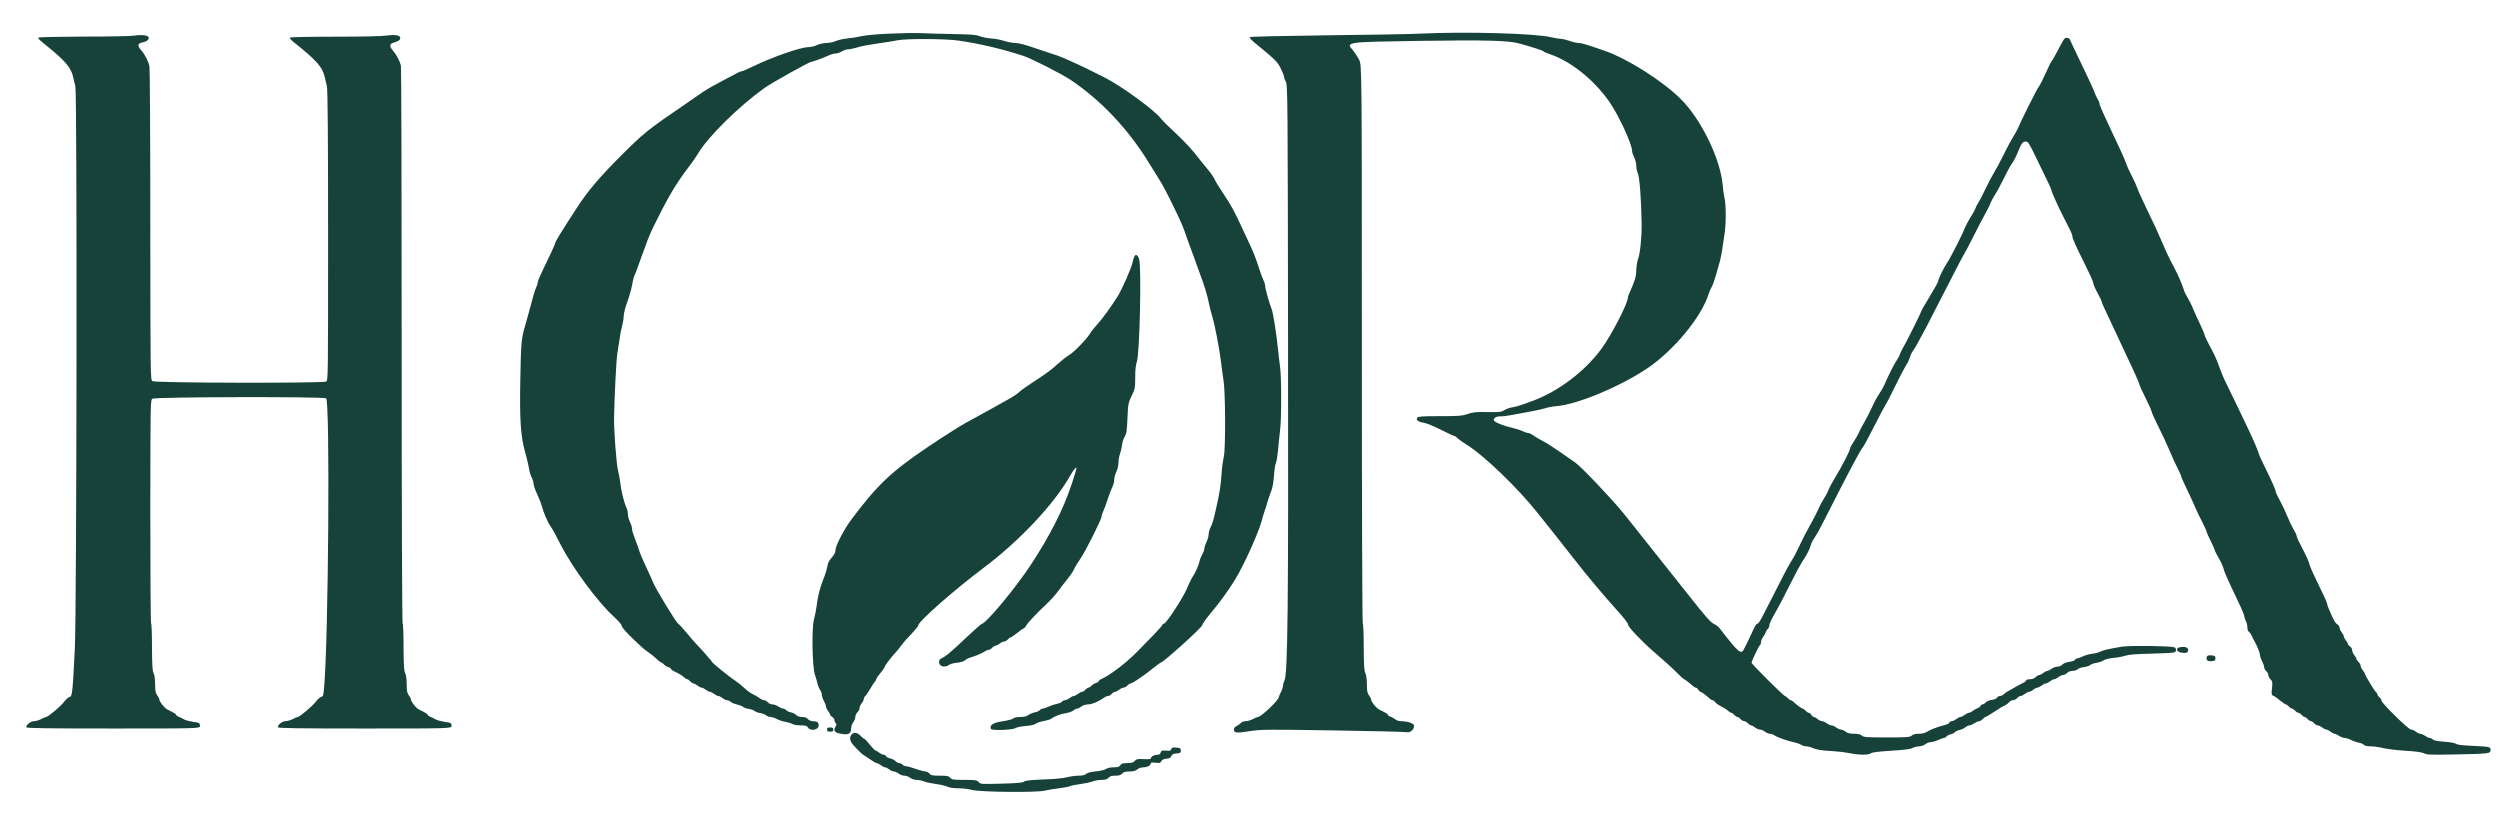
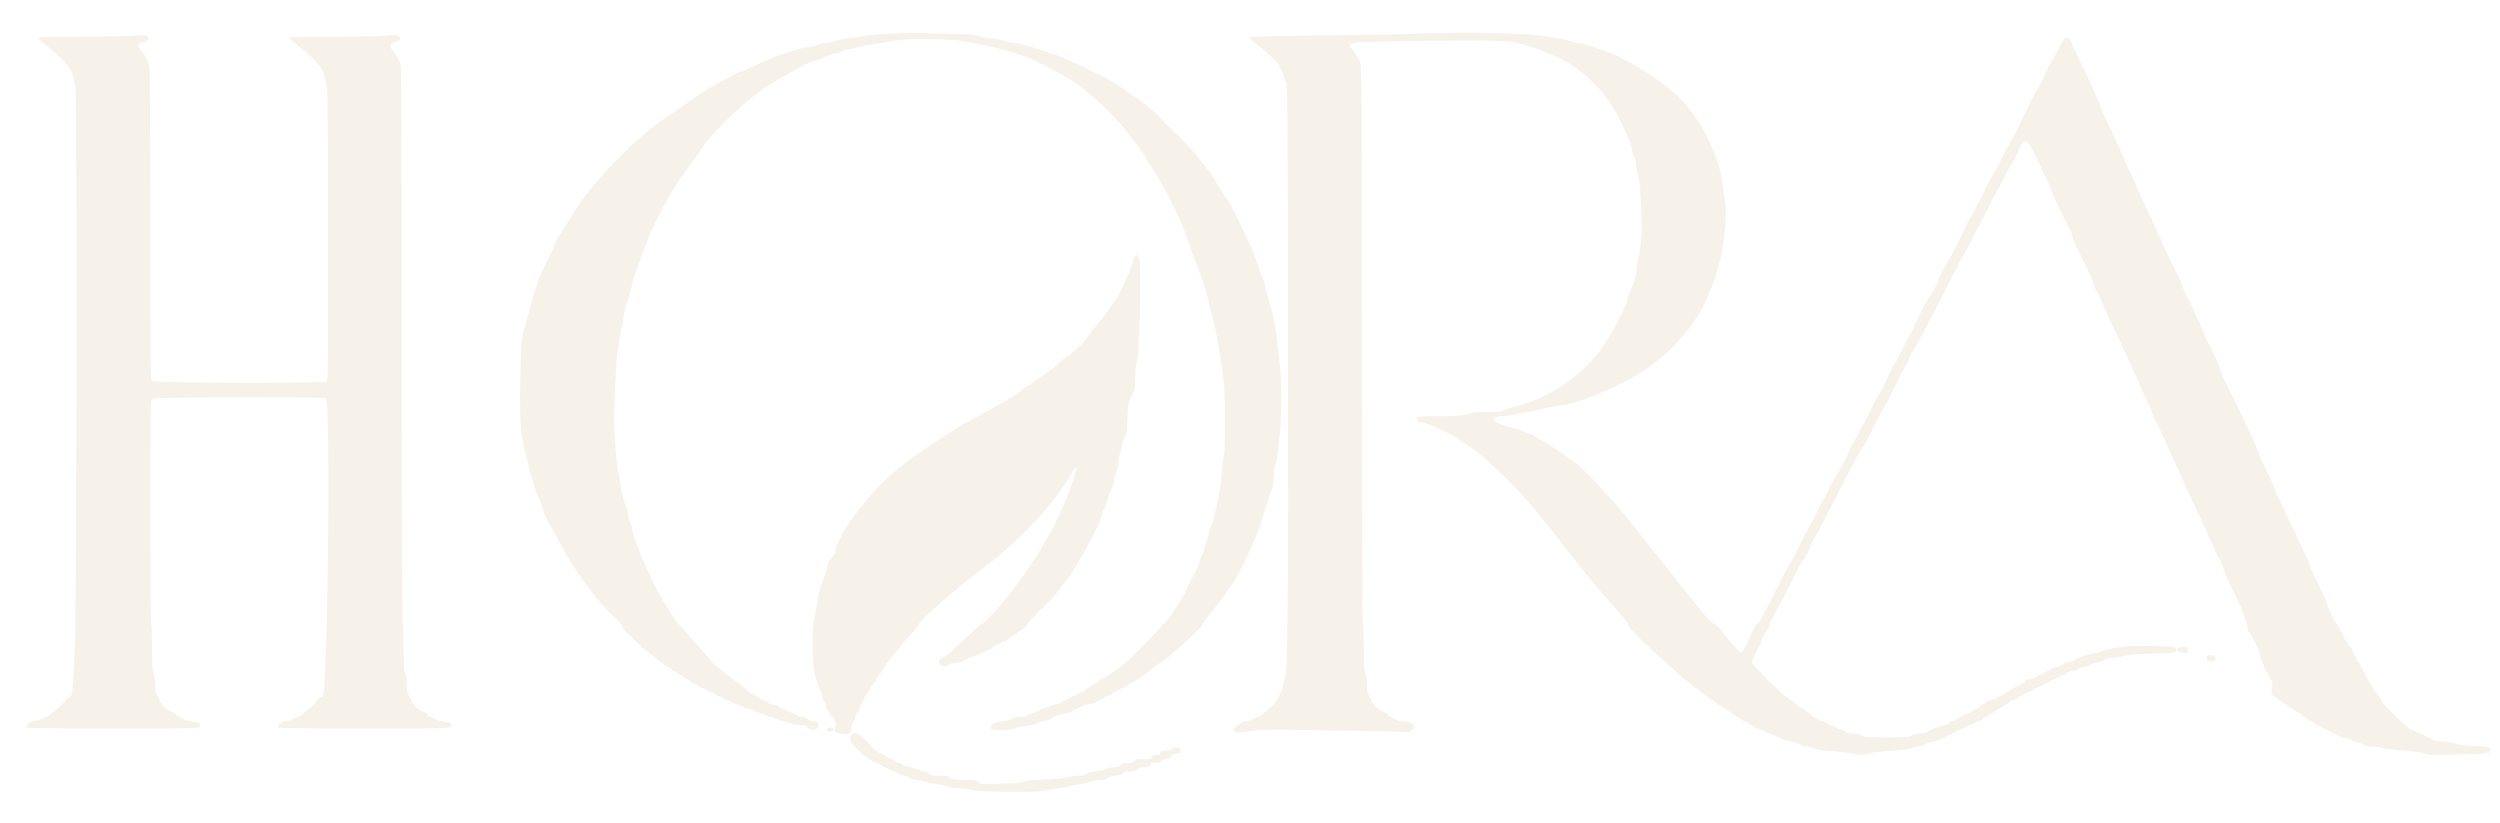
<svg xmlns="http://www.w3.org/2000/svg" version="1.0" width="2385pt" height="785pt" viewBox="0 0 2385 785" preserveAspectRatio="xMidYMid meet">
-   <g transform="translate(0,785) scale(0.1,-0.1)" fill="#17423a" stroke="none">
+   <g transform="translate(0,785) scale(0.1,-0.1)" fill="#F6F2EA" stroke="none">
    <path d="M8480 7529 c-107 -5 -222 -15 -255 -23 -33 -8 -94 -18 -135 -22 -41 -4 -93 -15 -115 -25 -22 -10 -62 -19 -90 -19 -28 0 -68 -9 -90 -20 -22 -11 -60 -19 -84 -20 -73 0 -345 -95 -519 -180 -57 -27 -109 -50 -116 -50 -13 0 -37 -12 -186 -92 -132 -71 -164 -90 -230 -137 -36 -25 -85 -59 -110 -76 -368 -251 -409 -283 -630 -505 -197 -196 -314 -334 -415 -490 -154 -237 -203 -317 -209 -340 -8 -27 -42 -101 -117 -255 -27 -55 -49 -108 -49 -118 0 -11 -7 -33 -15 -50 -14 -30 -28 -79 -74 -252 -11 -38 -27 -97 -36 -130 -31 -105 -35 -153 -41 -480 -8 -393 3 -558 45 -706 16 -57 33 -126 37 -154 3 -27 15 -67 25 -87 11 -21 19 -49 19 -63 0 -14 16 -60 35 -101 19 -41 39 -91 44 -112 15 -60 57 -158 84 -194 14 -18 57 -96 95 -173 109 -215 352 -546 508 -688 41 -38 74 -75 74 -84 0 -16 44 -67 124 -142 27 -25 59 -55 70 -66 12 -11 40 -33 63 -49 23 -15 58 -43 77 -62 19 -19 39 -34 44 -34 5 0 17 -9 26 -19 10 -11 28 -22 42 -25 13 -4 24 -11 24 -16 0 -5 15 -17 33 -25 46 -22 74 -39 95 -58 10 -10 23 -17 29 -17 5 0 18 -9 28 -20 10 -11 24 -20 30 -20 7 0 24 -9 38 -20 14 -11 32 -20 40 -20 8 0 26 -9 40 -20 14 -11 32 -20 40 -20 8 0 26 -9 40 -20 14 -11 32 -20 40 -20 8 0 26 -9 40 -20 14 -11 33 -20 43 -20 9 0 25 -7 35 -16 10 -9 37 -20 61 -25 23 -6 50 -16 58 -23 8 -7 32 -16 54 -19 21 -3 46 -12 55 -20 9 -8 33 -17 55 -20 21 -3 46 -13 56 -22 9 -8 28 -15 41 -15 13 0 41 -9 61 -20 21 -11 57 -23 80 -26 24 -4 53 -13 65 -20 12 -8 48 -14 80 -14 47 0 61 -4 71 -20 24 -39 102 -24 102 20 0 30 -15 40 -59 40 -14 0 -34 9 -44 20 -11 14 -29 20 -55 20 -26 0 -45 7 -56 19 -10 10 -32 22 -51 25 -18 4 -38 13 -45 21 -7 8 -20 15 -29 15 -9 0 -29 9 -46 20 -16 11 -42 20 -56 20 -14 0 -34 9 -44 20 -10 11 -26 20 -35 20 -10 0 -28 8 -41 18 -13 10 -35 23 -49 30 -42 21 -64 36 -90 60 -46 42 -55 50 -92 75 -53 35 -216 166 -220 176 -4 10 -109 130 -158 180 -20 20 -62 69 -94 109 -33 40 -67 77 -76 82 -20 11 -217 335 -240 395 -9 22 -31 72 -49 110 -59 126 -69 149 -94 225 -14 41 -33 92 -41 112 -9 21 -16 49 -16 63 0 14 -9 43 -20 65 -11 22 -20 55 -20 75 0 20 -6 48 -14 63 -20 40 -48 148 -57 226 -4 38 -15 97 -24 131 -15 62 -39 386 -37 500 4 205 22 559 31 610 6 33 15 94 21 135 5 41 16 100 25 130 8 30 15 73 15 95 0 22 16 85 36 140 20 55 39 125 44 155 4 30 14 71 22 90 9 19 21 51 28 70 6 19 23 64 36 100 14 36 31 83 39 105 34 98 49 134 120 274 112 225 187 347 305 501 27 36 64 88 80 116 94 160 390 451 635 626 66 47 426 248 444 248 14 0 115 37 178 66 17 8 43 14 57 14 14 0 40 9 58 20 18 11 46 20 62 20 16 0 57 9 90 19 34 11 115 26 181 35 66 9 156 23 200 32 89 17 463 15 585 -4 203 -30 402 -77 610 -144 76 -24 368 -173 455 -231 289 -194 548 -469 742 -785 36 -59 85 -138 110 -177 24 -38 73 -131 109 -205 103 -213 104 -214 149 -345 8 -22 26 -71 40 -110 15 -38 33 -88 40 -110 8 -22 26 -71 40 -110 43 -113 74 -216 86 -279 6 -33 21 -94 34 -135 27 -90 70 -317 86 -451 6 -52 15 -122 21 -155 19 -111 21 -664 3 -734 -8 -34 -18 -105 -21 -158 -5 -96 -20 -192 -50 -323 -28 -125 -37 -155 -56 -192 -10 -21 -18 -51 -18 -68 0 -17 -9 -48 -20 -70 -11 -22 -20 -50 -20 -62 0 -13 -9 -37 -19 -54 -10 -17 -22 -45 -26 -63 -9 -43 -42 -119 -68 -154 -10 -16 -35 -65 -53 -110 -38 -91 -199 -337 -220 -337 -8 0 -14 -4 -14 -10 0 -5 -37 -48 -82 -94 -46 -46 -113 -116 -150 -154 -62 -65 -164 -152 -232 -198 -16 -10 -41 -27 -55 -37 -14 -9 -41 -24 -58 -32 -18 -8 -33 -20 -33 -25 0 -5 -11 -12 -24 -16 -14 -3 -32 -14 -42 -25 -9 -10 -22 -19 -29 -19 -7 0 -20 -9 -30 -20 -10 -11 -25 -20 -32 -20 -8 0 -26 -9 -40 -20 -14 -11 -32 -20 -40 -20 -8 0 -26 -9 -40 -20 -14 -11 -34 -20 -43 -20 -10 0 -23 -7 -30 -15 -7 -8 -28 -17 -49 -20 -20 -4 -54 -15 -77 -26 -23 -10 -48 -19 -56 -19 -9 0 -21 -7 -28 -15 -7 -8 -28 -17 -49 -21 -20 -4 -47 -15 -60 -25 -16 -13 -40 -19 -77 -19 -32 0 -58 -5 -67 -14 -8 -8 -54 -20 -102 -27 -90 -13 -126 -36 -112 -73 7 -18 214 -10 237 9 8 7 51 15 94 19 49 4 86 12 96 21 9 8 43 20 76 26 32 6 66 16 74 23 27 22 87 44 136 52 27 4 60 15 73 25 13 11 30 19 38 19 8 0 26 9 40 20 16 12 41 20 64 20 35 0 95 25 150 63 13 10 31 17 40 17 9 0 24 9 34 20 10 11 25 20 32 20 8 0 26 9 40 20 14 11 33 20 43 20 9 0 25 9 35 20 10 11 24 20 31 20 7 0 34 15 60 32 25 18 53 38 62 43 9 6 49 36 88 67 40 32 76 58 79 58 23 0 395 336 395 357 0 8 28 50 63 92 113 137 184 234 251 344 83 135 221 441 254 562 5 22 17 60 25 85 9 25 24 72 33 105 10 33 26 78 35 100 9 23 19 82 23 138 3 53 11 107 18 120 6 12 15 65 20 117 4 52 13 136 19 185 15 109 15 511 1 615 -6 41 -15 122 -21 180 -15 143 -46 339 -59 370 -21 50 -62 196 -62 220 0 14 -7 39 -16 55 -8 17 -27 66 -41 110 -38 118 -49 146 -121 300 -119 256 -136 289 -213 405 -43 64 -84 131 -92 150 -8 19 -41 67 -74 105 -32 39 -87 106 -121 150 -35 44 -114 127 -177 185 -63 58 -125 119 -137 136 -59 80 -385 318 -543 396 -60 30 -119 59 -130 65 -46 26 -292 137 -320 144 -16 4 -102 33 -190 63 -105 37 -176 56 -207 56 -27 0 -74 9 -105 19 -32 11 -89 22 -128 24 -38 3 -87 13 -109 22 -30 13 -83 17 -245 20 -113 2 -255 6 -316 9 -60 2 -198 0 -305 -5z" />
    <path d="M13545 7529 c-104 -5 -510 -12 -902 -16 -391 -5 -715 -12 -720 -17 -4 -4 12 -25 36 -45 212 -174 224 -186 258 -251 18 -36 33 -73 33 -83 0 -10 8 -32 18 -50 16 -30 17 -171 20 -2472 4 -2529 -3 -3175 -34 -3237 -8 -15 -14 -37 -14 -50 0 -13 -9 -40 -20 -61 -11 -20 -20 -42 -20 -47 0 -29 -169 -190 -200 -190 -5 0 -27 -9 -47 -20 -21 -11 -52 -20 -69 -20 -17 0 -37 -7 -45 -16 -7 -8 -26 -22 -41 -30 -21 -11 -28 -21 -26 -37 4 -30 25 -32 152 -12 102 16 164 17 786 7 371 -6 689 -13 706 -17 37 -8 74 23 74 61 0 23 -61 44 -129 44 -16 0 -39 8 -52 19 -13 10 -34 21 -46 25 -13 4 -23 11 -23 17 0 5 -15 16 -32 24 -18 9 -43 22 -56 29 -27 16 -72 74 -72 94 0 8 -9 25 -20 39 -16 21 -20 41 -20 107 -1 51 -6 90 -15 106 -11 20 -14 73 -15 248 0 122 -4 222 -9 222 -5 0 -9 1133 -9 2665 0 2665 0 2665 -27 2717 -15 29 -41 68 -56 86 -72 82 -79 81 633 92 637 9 848 4 953 -25 129 -36 225 -67 230 -75 3 -5 29 -16 58 -26 196 -64 420 -242 566 -449 90 -127 221 -409 221 -475 0 -12 9 -38 20 -60 11 -22 20 -58 20 -80 0 -22 7 -57 16 -78 16 -37 31 -240 35 -472 2 -131 -14 -292 -35 -345 -8 -22 -15 -68 -16 -103 0 -59 -14 -104 -66 -219 -8 -17 -14 -36 -14 -42 0 -55 -158 -361 -254 -491 -156 -212 -408 -403 -651 -493 -22 -8 -65 -24 -95 -35 -30 -11 -75 -24 -100 -27 -25 -4 -60 -16 -79 -28 -31 -19 -48 -20 -161 -18 -106 2 -137 -1 -188 -18 -54 -19 -86 -21 -265 -21 -163 0 -207 -3 -216 -14 -17 -21 9 -42 61 -49 24 -3 98 -33 163 -66 66 -34 125 -61 131 -61 6 0 19 -9 29 -20 10 -11 52 -41 94 -67 158 -98 484 -412 671 -648 52 -66 133 -167 180 -226 47 -59 121 -153 165 -210 123 -158 284 -350 408 -487 69 -76 111 -130 109 -141 -3 -19 126 -155 242 -256 112 -97 170 -149 230 -209 31 -31 59 -56 62 -56 6 0 58 -40 85 -65 9 -8 21 -15 27 -15 7 0 17 -9 24 -20 7 -11 17 -20 21 -20 9 0 56 -35 88 -65 9 -8 21 -15 27 -15 6 0 17 -8 24 -18 7 -9 24 -23 38 -30 44 -23 69 -38 88 -55 10 -10 23 -17 29 -17 5 0 18 -9 28 -20 10 -11 23 -20 30 -20 7 0 20 -9 30 -20 10 -11 26 -20 35 -20 9 0 25 -9 35 -20 10 -11 24 -20 30 -20 7 0 24 -9 38 -20 14 -11 35 -20 47 -20 12 0 33 -9 47 -20 14 -11 35 -20 47 -20 12 0 31 -6 42 -14 27 -19 127 -55 188 -67 28 -6 59 -17 70 -25 11 -8 32 -14 47 -14 15 0 46 -8 70 -19 30 -12 80 -21 154 -25 61 -3 145 -12 188 -21 98 -19 185 -19 206 -1 11 9 71 16 191 24 123 7 184 15 205 26 17 9 45 16 63 16 19 0 45 9 59 20 14 11 37 20 52 20 14 0 46 9 70 20 24 11 49 20 56 20 7 0 18 6 24 14 7 8 25 18 41 21 16 3 34 12 40 20 6 8 26 17 43 21 18 3 43 15 56 25 13 11 31 19 40 19 9 0 30 9 46 20 17 11 37 20 46 20 9 0 24 9 34 20 10 11 22 20 26 20 5 0 34 17 66 38 76 50 93 60 123 74 14 7 31 21 38 30 7 10 23 18 35 18 13 0 30 9 40 20 9 11 24 20 33 20 9 0 27 9 41 20 14 11 32 20 40 20 8 0 26 9 40 20 14 11 32 20 40 20 8 0 26 9 40 20 14 11 32 20 40 20 8 0 26 9 40 20 14 11 32 20 40 20 8 0 26 9 40 20 14 11 34 20 44 20 11 0 28 9 39 20 12 12 33 20 54 20 18 0 39 7 46 15 7 8 34 18 61 21 27 4 54 12 60 20 6 7 32 16 57 20 26 4 58 15 72 25 15 10 53 19 95 23 39 3 89 13 112 21 30 10 102 16 246 19 112 3 211 8 220 12 22 8 22 40 0 49 -36 13 -427 18 -498 6 -136 -23 -180 -33 -207 -47 -15 -8 -51 -18 -79 -21 -28 -3 -67 -14 -87 -24 -20 -11 -44 -19 -53 -19 -9 0 -19 -6 -22 -14 -3 -7 -27 -16 -55 -20 -30 -4 -56 -14 -67 -26 -10 -11 -31 -20 -47 -20 -17 0 -41 -9 -55 -20 -14 -11 -32 -20 -40 -20 -8 0 -26 -9 -40 -20 -14 -11 -32 -20 -39 -20 -8 0 -23 -9 -34 -20 -12 -12 -33 -20 -55 -20 -19 0 -35 -5 -35 -11 0 -5 -15 -17 -32 -25 -18 -9 -51 -26 -73 -39 -22 -14 -51 -30 -65 -37 -14 -7 -33 -20 -43 -30 -10 -10 -26 -18 -37 -18 -10 0 -23 -7 -28 -16 -5 -8 -27 -18 -50 -21 -23 -3 -49 -14 -58 -24 -9 -11 -23 -19 -31 -19 -7 0 -16 -7 -19 -15 -3 -8 -16 -17 -27 -21 -12 -4 -33 -15 -46 -25 -13 -11 -30 -19 -38 -19 -8 0 -26 -9 -40 -20 -14 -11 -32 -20 -40 -20 -8 0 -26 -9 -40 -20 -14 -11 -34 -20 -43 -20 -10 0 -20 -6 -23 -14 -3 -8 -25 -19 -49 -24 -63 -16 -140 -45 -168 -65 -15 -10 -43 -17 -74 -17 -33 0 -56 -6 -69 -18 -17 -15 -44 -17 -237 -17 -193 0 -220 2 -237 17 -14 13 -36 18 -75 18 -40 0 -62 5 -81 20 -14 11 -34 20 -45 20 -10 0 -31 9 -45 20 -14 11 -34 20 -45 20 -10 0 -31 9 -45 20 -14 11 -34 20 -45 20 -10 0 -29 9 -42 20 -13 11 -29 20 -36 20 -7 0 -18 9 -24 20 -6 11 -17 20 -24 20 -7 0 -21 9 -31 20 -10 11 -22 20 -28 20 -9 0 -55 34 -88 65 -9 8 -20 15 -26 15 -5 0 -18 9 -28 20 -10 11 -22 20 -27 20 -12 0 -318 305 -318 317 0 16 69 161 80 168 6 3 10 17 10 29 0 13 8 34 19 47 10 13 21 34 25 46 4 11 13 27 21 33 8 7 15 23 15 36 0 13 22 61 49 106 27 46 90 165 140 266 50 101 104 202 119 225 48 71 79 131 86 164 4 17 20 49 35 70 15 21 49 81 75 133 273 537 361 703 393 741 7 8 53 95 103 193 49 97 98 189 108 204 11 15 53 97 94 182 41 85 87 172 101 194 15 21 31 56 37 76 6 21 19 49 30 63 11 14 39 61 61 104 23 43 56 105 74 138 17 33 101 195 185 360 84 165 160 311 170 325 9 14 53 97 97 185 44 88 94 183 110 210 16 28 34 64 40 82 6 17 27 55 45 85 19 29 56 98 83 153 26 55 62 120 79 145 18 25 42 72 55 105 34 86 48 105 77 105 22 0 32 -16 100 -157 42 -87 91 -189 110 -227 19 -39 34 -74 34 -80 0 -12 69 -166 107 -239 70 -135 93 -183 93 -198 0 -23 31 -92 121 -272 43 -86 79 -166 79 -178 0 -11 18 -53 40 -93 22 -40 40 -77 40 -83 0 -10 25 -65 140 -308 31 -65 88 -187 169 -361 28 -61 51 -116 51 -122 0 -7 24 -60 54 -119 30 -60 58 -121 62 -138 3 -16 33 -82 65 -145 32 -63 79 -164 105 -225 25 -60 61 -140 80 -176 19 -36 34 -70 34 -77 0 -6 26 -64 58 -130 31 -65 66 -141 77 -168 11 -27 39 -86 63 -131 23 -45 42 -87 42 -93 0 -6 18 -47 40 -91 22 -44 40 -85 40 -90 0 -6 18 -41 39 -77 21 -37 42 -83 45 -102 3 -19 49 -123 101 -230 52 -107 95 -203 95 -215 0 -11 7 -33 15 -49 8 -15 15 -43 15 -62 0 -18 6 -37 14 -41 8 -4 21 -24 30 -43 8 -19 20 -42 25 -50 23 -38 51 -109 51 -129 0 -11 9 -38 20 -58 11 -21 20 -47 20 -58 0 -11 9 -28 20 -38 11 -9 20 -26 20 -37 0 -11 9 -29 21 -41 18 -18 20 -28 14 -85 -7 -57 -5 -64 11 -71 11 -3 40 -24 65 -45 26 -21 51 -38 56 -38 6 0 18 -9 28 -20 10 -11 23 -20 30 -20 7 0 20 -9 30 -20 10 -11 24 -20 32 -20 7 0 21 -9 30 -20 10 -11 22 -20 29 -20 6 0 19 -9 29 -20 10 -11 24 -20 32 -20 7 0 21 -9 30 -20 10 -11 25 -20 34 -20 9 0 28 -9 42 -20 14 -11 32 -20 40 -20 8 0 26 -9 40 -20 14 -11 31 -20 39 -20 7 0 27 -9 43 -20 17 -11 41 -20 54 -20 13 0 40 -9 60 -19 20 -11 52 -22 72 -26 21 -3 42 -12 49 -20 8 -10 32 -15 69 -15 31 -1 83 -8 116 -17 33 -8 128 -20 210 -25 103 -6 160 -14 181 -25 28 -14 66 -15 315 -10 309 6 319 8 319 43 0 29 -7 31 -180 39 -89 4 -140 10 -150 19 -9 8 -54 16 -109 20 -62 4 -100 11 -111 21 -9 8 -23 15 -31 15 -8 0 -27 9 -44 20 -16 11 -37 20 -46 20 -9 0 -28 9 -42 20 -14 11 -35 20 -46 20 -24 0 -281 252 -281 275 0 9 -9 23 -20 32 -11 10 -20 23 -20 30 0 6 -6 16 -13 20 -13 8 -107 165 -107 178 0 4 -9 18 -20 32 -11 14 -20 33 -20 43 0 9 -9 25 -20 35 -11 10 -20 23 -20 30 0 7 -9 22 -20 35 -11 13 -20 34 -20 46 0 13 -9 29 -20 36 -11 7 -20 17 -20 23 0 5 -9 21 -20 35 -11 14 -20 31 -20 38 0 8 -9 25 -20 39 -11 14 -20 34 -20 44 0 10 -10 25 -23 34 -21 13 -35 39 -83 153 -8 18 -14 39 -14 46 0 7 -38 91 -85 186 -47 95 -85 182 -85 193 0 11 -27 71 -60 134 -33 62 -60 121 -60 130 0 8 -13 37 -29 63 -16 26 -43 82 -60 125 -17 42 -49 110 -71 150 -22 40 -40 78 -40 84 0 17 -29 84 -97 223 -35 70 -63 131 -63 135 0 13 -55 144 -103 243 -57 120 -197 411 -227 470 -12 25 -35 83 -51 128 -15 46 -51 125 -79 175 -28 50 -53 102 -56 116 -3 14 -23 62 -44 106 -22 44 -51 109 -66 145 -14 36 -39 85 -54 110 -16 25 -33 61 -38 80 -13 44 -50 130 -84 195 -59 112 -80 155 -124 260 -25 61 -85 191 -134 290 -48 99 -93 198 -100 220 -7 22 -29 72 -50 111 -21 39 -48 98 -59 131 -11 33 -72 168 -136 300 -63 133 -115 249 -115 259 0 11 -8 33 -19 50 -10 17 -22 41 -26 55 -9 28 -49 116 -152 329 -41 85 -79 165 -84 178 -9 24 -40 29 -58 9 -6 -8 -31 -54 -57 -103 -25 -49 -52 -96 -60 -104 -7 -9 -34 -63 -59 -120 -26 -57 -55 -115 -66 -129 -18 -22 -179 -344 -200 -399 -5 -12 -24 -46 -42 -75 -18 -28 -60 -106 -92 -172 -32 -66 -73 -142 -91 -170 -17 -27 -55 -99 -84 -160 -28 -60 -60 -121 -70 -135 -9 -14 -21 -36 -25 -49 -4 -13 -24 -50 -45 -82 -21 -33 -46 -80 -57 -107 -26 -68 -137 -285 -171 -335 -31 -45 -82 -152 -82 -171 0 -6 -36 -71 -80 -144 -44 -72 -80 -134 -80 -137 0 -11 -125 -263 -160 -325 -21 -36 -41 -76 -45 -90 -4 -14 -20 -43 -35 -65 -25 -37 -82 -152 -117 -235 -9 -19 -30 -55 -47 -80 -18 -25 -47 -79 -65 -120 -18 -41 -50 -104 -71 -140 -22 -36 -46 -83 -55 -104 -9 -22 -32 -62 -51 -90 -19 -28 -34 -57 -34 -64 0 -20 -82 -179 -141 -274 -28 -46 -57 -100 -65 -121 -7 -20 -26 -56 -42 -80 -15 -23 -41 -71 -56 -107 -16 -36 -50 -101 -75 -145 -26 -44 -71 -132 -101 -195 -29 -63 -64 -130 -78 -148 -13 -19 -57 -100 -98 -180 -40 -81 -80 -158 -87 -172 -17 -31 -49 -94 -94 -182 -19 -38 -39 -68 -46 -68 -13 0 -23 -18 -72 -125 -15 -33 -31 -67 -36 -75 -5 -8 -13 -24 -18 -35 -29 -66 -49 -50 -234 189 -12 15 -36 34 -53 42 -32 14 -81 68 -243 274 -50 63 -120 151 -155 195 -35 44 -105 132 -155 195 -88 111 -113 143 -310 390 -111 137 -406 448 -464 488 -23 16 -94 65 -157 109 -63 44 -135 89 -160 100 -25 12 -60 33 -79 47 -19 14 -43 26 -53 26 -11 0 -33 7 -51 16 -17 9 -56 22 -87 29 -104 24 -190 59 -190 79 0 20 31 36 66 34 16 -1 56 3 89 10 33 6 114 21 180 33 66 12 138 28 159 35 21 8 71 17 110 20 197 17 603 186 861 360 252 169 518 491 585 709 7 22 21 54 31 70 9 17 27 66 39 110 12 44 29 103 37 130 8 28 18 79 23 115 5 36 14 99 21 140 16 96 17 279 1 350 -7 30 -15 84 -17 120 -21 254 -207 635 -404 829 -178 174 -504 380 -721 456 -173 60 -222 75 -249 75 -17 0 -57 9 -88 20 -32 11 -70 20 -85 20 -16 0 -54 6 -86 14 -151 38 -819 56 -1257 35z" />
    <path d="M1280 7510 c-25 -5 -239 -9 -477 -9 -252 -1 -434 -5 -438 -10 -3 -5 16 -27 42 -47 213 -170 270 -235 291 -329 6 -27 15 -68 21 -90 18 -67 13 -4994 -5 -5360 -21 -423 -25 -459 -49 -463 -11 -2 -33 -21 -50 -43 -31 -43 -156 -149 -175 -149 -5 0 -27 -9 -47 -20 -21 -11 -52 -20 -69 -20 -31 0 -74 -34 -74 -58 0 -9 197 -12 831 -12 830 0 830 0 827 27 -3 26 -7 29 -63 36 -33 5 -71 15 -85 22 -14 8 -37 20 -52 26 -16 6 -28 15 -28 20 0 5 -15 16 -32 24 -18 9 -43 22 -56 29 -27 16 -72 74 -72 94 0 8 -9 25 -20 39 -16 21 -20 41 -20 107 -1 51 -6 90 -15 106 -11 20 -14 73 -15 248 0 122 -4 222 -8 222 -5 0 -8 480 -8 1066 1 1043 1 1066 20 1080 25 18 1624 21 1657 4 38 -21 23 -2282 -19 -2760 -6 -74 -10 -85 -27 -88 -11 -2 -33 -21 -50 -43 -31 -43 -156 -149 -175 -149 -5 0 -27 -9 -47 -20 -21 -11 -52 -20 -69 -20 -31 0 -74 -34 -74 -58 0 -9 197 -12 831 -12 830 0 830 0 827 28 -3 25 -7 28 -63 35 -33 5 -71 15 -85 22 -14 8 -37 20 -52 26 -16 6 -28 15 -28 20 0 5 -15 16 -32 24 -18 9 -43 22 -56 29 -27 16 -72 74 -72 94 0 8 -9 25 -20 39 -16 21 -20 41 -20 107 -1 51 -6 90 -15 106 -11 20 -14 73 -15 248 0 122 -4 222 -9 222 -5 0 -9 1120 -9 2643 0 1454 -3 2659 -7 2678 -10 46 -42 107 -77 147 -35 41 -33 64 7 75 46 14 60 23 63 41 6 28 -44 39 -126 27 -43 -7 -246 -11 -497 -11 -248 0 -426 -4 -430 -9 -3 -5 16 -27 42 -47 213 -170 270 -235 291 -329 6 -27 15 -68 21 -90 7 -27 11 -490 11 -1422 0 -1357 0 -1382 -19 -1393 -33 -17 -1632 -14 -1657 4 -19 14 -19 41 -20 1488 0 810 -4 1491 -8 1513 -10 49 -40 110 -77 153 -44 50 -38 69 24 81 36 8 57 35 40 52 -15 15 -79 19 -133 9z" />
    <path d="M10822 5403 c-6 -10 -14 -36 -18 -58 -8 -47 -100 -255 -141 -321 -63 -101 -148 -218 -204 -279 -25 -27 -52 -61 -59 -75 -24 -45 -154 -180 -200 -207 -25 -14 -72 -51 -106 -82 -67 -61 -99 -85 -242 -179 -53 -34 -108 -73 -122 -86 -47 -42 -47 -43 -515 -299 -60 -33 -222 -136 -360 -229 -357 -241 -482 -360 -736 -698 -68 -92 -149 -248 -149 -289 0 -21 -11 -43 -36 -71 -25 -28 -37 -52 -41 -82 -3 -24 -20 -79 -38 -123 -33 -83 -52 -157 -65 -260 -4 -33 -15 -89 -25 -125 -23 -89 -16 -460 10 -530 9 -25 20 -61 24 -81 4 -20 15 -47 24 -60 10 -13 17 -34 17 -46 0 -13 9 -40 20 -60 11 -21 20 -45 20 -54 0 -9 9 -28 20 -42 11 -14 20 -30 20 -36 0 -6 9 -15 20 -21 11 -6 20 -19 20 -28 0 -10 6 -24 12 -30 10 -10 10 -17 0 -32 -27 -44 -10 -63 70 -73 56 -8 78 8 78 56 0 18 9 43 20 57 11 14 20 37 20 51 0 14 9 34 20 44 11 10 20 28 20 40 0 12 9 32 20 45 11 13 20 31 20 40 0 10 7 23 15 30 8 7 29 38 47 69 18 31 38 62 45 69 7 7 13 18 13 24 0 6 18 32 40 58 22 26 40 52 40 58 0 11 71 105 102 135 10 10 35 41 57 70 21 29 66 80 100 114 33 35 61 69 61 77 0 36 344 339 620 546 349 262 677 612 829 881 32 58 61 91 61 70 0 -6 -20 -70 -44 -143 -80 -244 -204 -489 -391 -775 -144 -219 -421 -554 -469 -565 -8 -2 -76 -63 -153 -135 -141 -134 -189 -174 -231 -193 -39 -17 -27 -74 16 -78 21 -2 41 3 52 13 10 9 44 19 76 22 35 3 67 13 79 23 11 9 29 20 40 23 55 17 123 44 145 60 13 9 32 17 41 17 9 0 24 9 34 20 10 11 25 20 32 20 8 0 26 9 40 20 14 11 33 20 43 20 9 0 25 9 35 20 10 11 22 20 28 20 5 0 30 17 56 38 25 21 54 42 64 45 9 4 20 15 24 24 8 22 93 113 193 207 41 39 93 95 114 126 22 30 60 80 85 110 25 30 54 72 64 93 9 22 37 67 60 101 50 70 207 383 207 412 0 10 7 32 15 47 8 16 26 64 40 108 14 44 34 97 45 119 11 21 20 55 20 75 0 20 9 53 20 75 11 22 20 59 20 84 0 25 6 63 14 83 8 21 17 60 20 87 3 27 15 63 26 81 17 27 21 57 26 176 6 137 8 147 40 213 32 65 34 74 34 176 0 72 5 122 16 151 27 78 45 908 21 978 -14 40 -32 50 -45 24z" />
    <path d="M20788 1673 c-33 -8 -21 -41 16 -48 52 -10 71 -3 71 25 0 26 -40 36 -87 23z" />
    <path d="M21054 1586 c-12 -31 4 -47 43 -44 33 3 38 6 38 28 0 22 -5 25 -38 28 -26 2 -39 -1 -43 -12z" />
    <path d="M7890 890 c0 -16 7 -20 30 -20 23 0 30 4 30 20 0 16 -7 20 -30 20 -23 0 -30 -4 -30 -20z" />
    <path d="M8126 844 c-19 -18 -20 -47 -5 -76 13 -24 95 -108 120 -123 10 -5 38 -25 64 -42 25 -18 52 -33 59 -33 7 0 25 -9 39 -20 14 -11 32 -20 40 -20 8 0 26 -9 40 -20 14 -11 34 -20 45 -20 10 0 31 -9 45 -20 14 -11 38 -20 55 -20 16 0 41 -9 55 -20 15 -12 40 -20 61 -20 20 0 52 -7 71 -15 20 -8 72 -19 117 -25 45 -6 94 -18 109 -26 17 -8 57 -14 100 -14 39 0 99 -7 133 -16 79 -21 612 -26 691 -7 28 7 90 17 139 23 49 6 98 15 107 21 10 5 53 14 96 19 43 6 95 17 116 25 20 8 59 15 86 15 35 0 53 5 66 20 13 15 31 20 65 20 34 0 52 5 65 20 14 15 31 20 70 20 38 0 58 6 75 20 14 12 37 20 61 20 35 0 69 20 69 41 0 5 20 6 44 3 38 -6 46 -3 55 14 8 14 23 22 49 24 27 2 40 9 47 25 7 17 19 23 50 25 35 3 40 6 40 28 0 22 -5 25 -43 28 -35 3 -44 0 -48 -15 -4 -15 -13 -17 -50 -14 -39 3 -46 0 -51 -18 -4 -14 -13 -21 -30 -21 -31 0 -63 -17 -63 -33 0 -9 -19 -11 -68 -9 -58 3 -70 1 -86 -17 -15 -16 -31 -21 -72 -21 -43 0 -56 -4 -66 -20 -10 -16 -24 -20 -63 -20 -30 0 -60 -6 -73 -16 -13 -9 -56 -19 -97 -23 -47 -4 -81 -13 -93 -24 -13 -12 -36 -17 -73 -17 -30 0 -79 -7 -109 -15 -34 -9 -122 -18 -225 -21 -125 -5 -174 -10 -186 -21 -12 -10 -65 -15 -215 -19 -193 -5 -200 -5 -218 15 -17 19 -30 21 -136 21 -104 0 -119 2 -135 20 -15 17 -31 20 -99 20 -69 0 -84 3 -99 20 -9 11 -27 20 -39 20 -13 0 -54 12 -93 25 -38 14 -80 25 -91 25 -12 0 -27 7 -34 15 -7 8 -21 15 -31 15 -10 0 -26 8 -36 19 -10 10 -33 22 -51 26 -18 4 -36 13 -39 21 -3 8 -13 14 -23 14 -9 0 -29 9 -43 20 -14 11 -29 20 -35 20 -5 0 -29 25 -53 55 -24 30 -47 55 -51 55 -4 0 -21 14 -38 30 -34 33 -61 38 -84 14z" />
  </g>
</svg>
